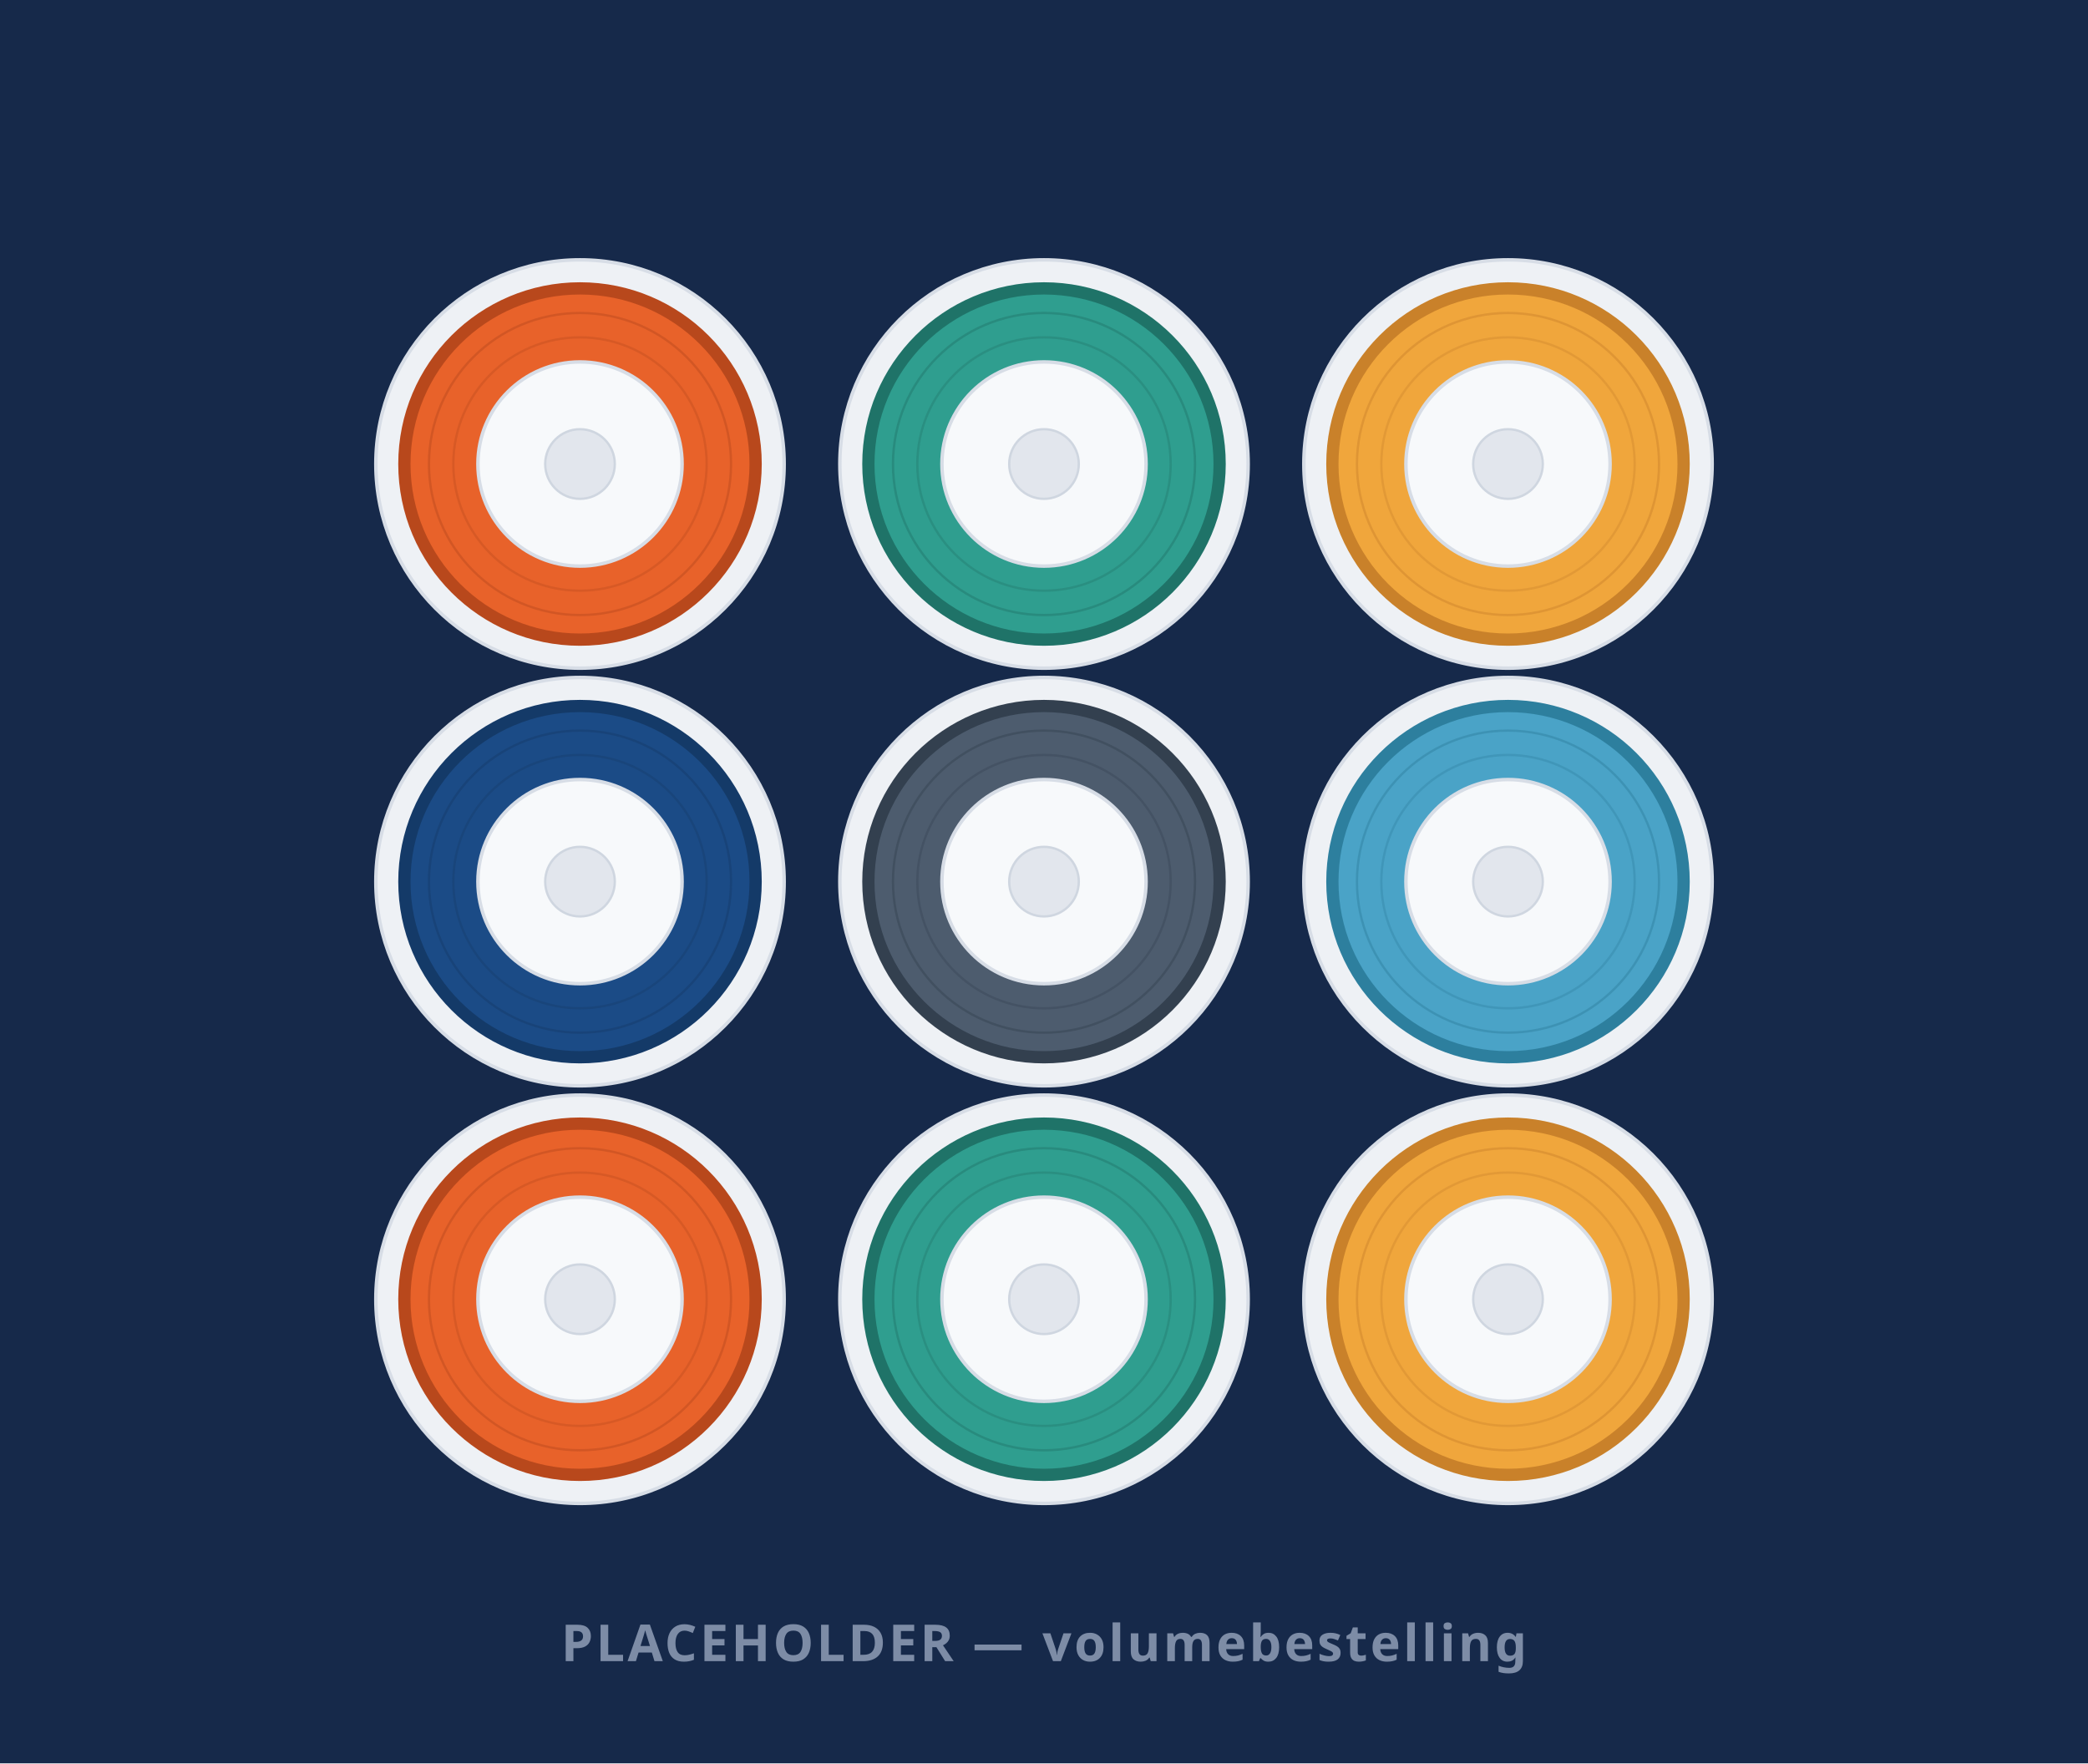
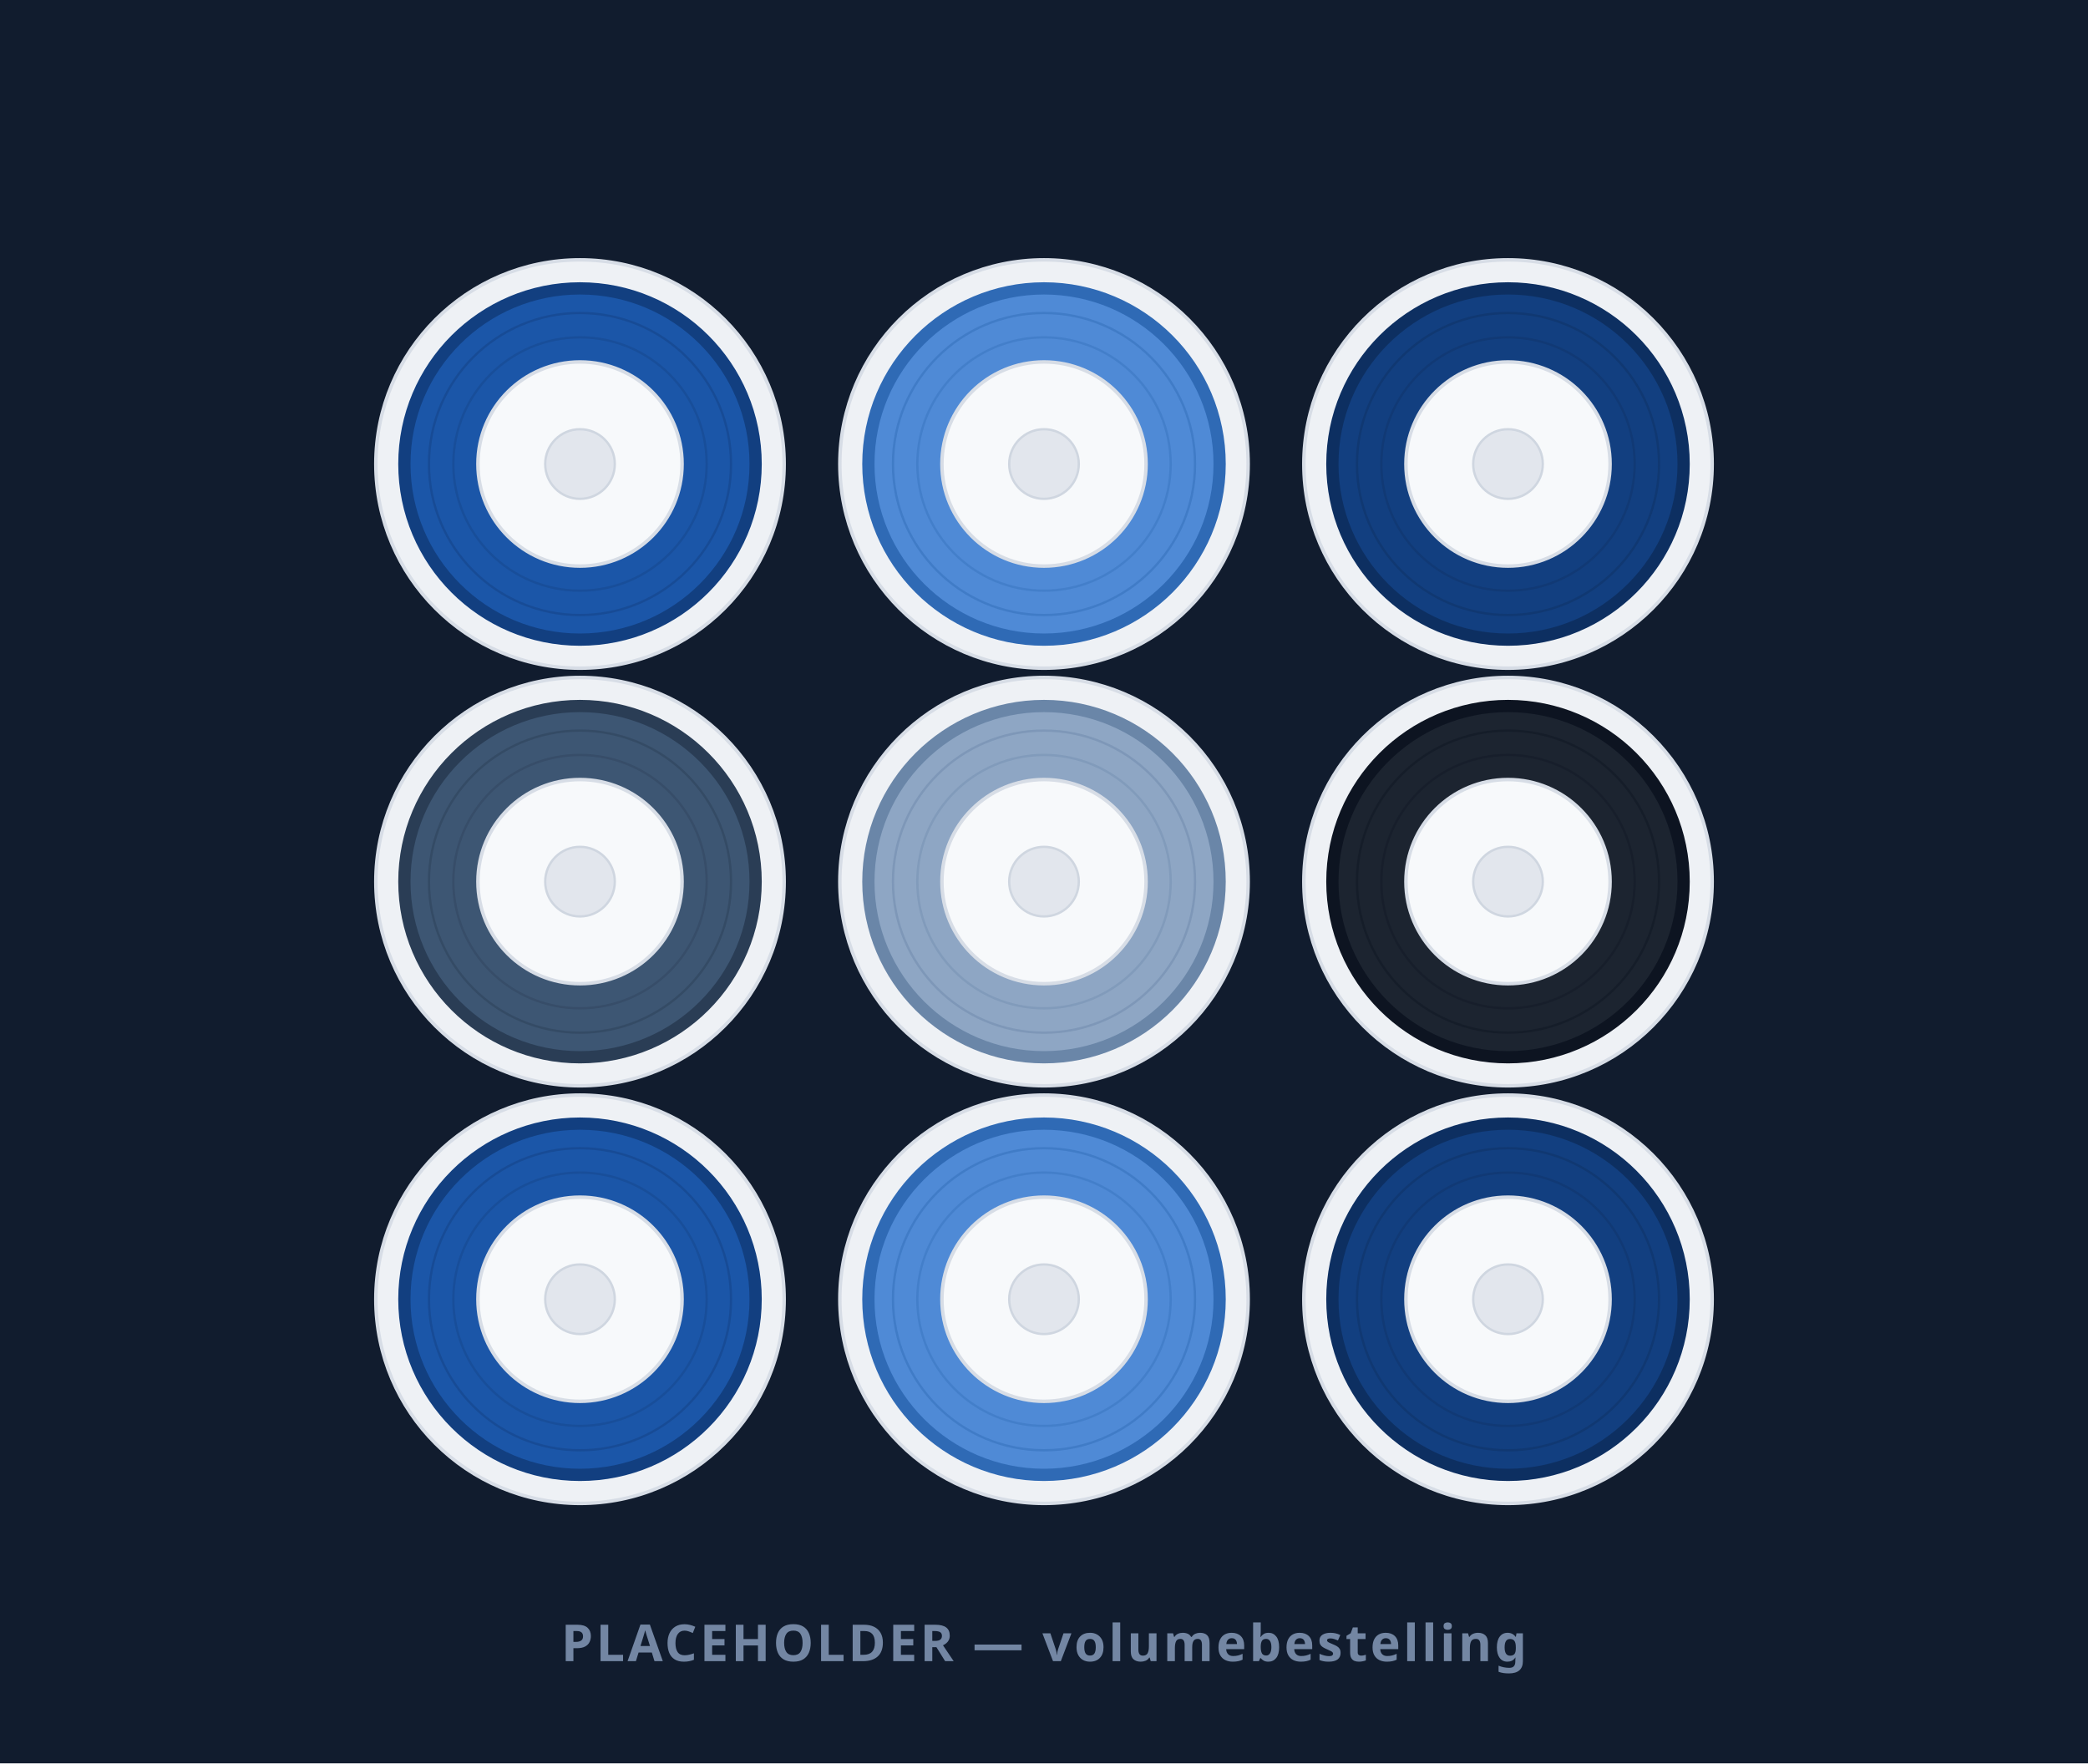
<svg xmlns="http://www.w3.org/2000/svg" viewBox="0 0 900 760" width="900" height="760" role="img" aria-label="Placeholder: meerdere filamentspoelen voor een volumebestelling">
-   <rect width="900" height="760" fill="#16294a" />
-   <rect width="900" height="760" fill="#16294a" />
-   <g transform="translate(250 200) rotate(0)">
+   <rect width="900" height="760" fill="#111c2e" />
+   <rect width="900" height="760" fill="#111c2e" />
+   <g transform="translate(250 200)">
    <circle r="88" fill="#eef1f5" />
    <circle r="88" fill="none" stroke="#d7dde6" stroke-width="1.5" />
-     <circle r="75.7" fill="#e8622a" />
-     <circle r="75.7" fill="none" stroke="#b8481c" stroke-width="5.28" />
-     <circle r="65.1" fill="none" stroke="#b8481c" stroke-width="1" opacity=".45" />
-     <circle r="54.6" fill="none" stroke="#b8481c" stroke-width="1" opacity=".35" />
+     <circle r="75.7" fill="#1b56a8" />
+     <circle r="75.7" fill="none" stroke="#123f80" stroke-width="5.28" />
+     <circle r="65.1" fill="none" stroke="#123f80" stroke-width="1" opacity=".45" />
+     <circle r="54.6" fill="none" stroke="#123f80" stroke-width="1" opacity=".35" />
    <circle r="44.0" fill="#f7f9fb" />
    <circle r="44.0" fill="none" stroke="#d7dde6" stroke-width="1.5" />
    <circle r="15.0" fill="#e2e6ed" />
    <circle r="15.0" fill="none" stroke="#cfd6e0" stroke-width="1" />
  </g>
-   <g transform="translate(450 200) rotate(0)">
+   <g transform="translate(450 200)">
    <circle r="88" fill="#eef1f5" />
    <circle r="88" fill="none" stroke="#d7dde6" stroke-width="1.5" />
-     <circle r="75.7" fill="#2f9e8f" />
-     <circle r="75.7" fill="none" stroke="#1f7368" stroke-width="5.28" />
-     <circle r="65.1" fill="none" stroke="#1f7368" stroke-width="1" opacity=".45" />
-     <circle r="54.6" fill="none" stroke="#1f7368" stroke-width="1" opacity=".35" />
+     <circle r="75.7" fill="#4f8ad6" />
+     <circle r="75.7" fill="none" stroke="#2f6ab5" stroke-width="5.28" />
+     <circle r="65.1" fill="none" stroke="#2f6ab5" stroke-width="1" opacity=".45" />
+     <circle r="54.6" fill="none" stroke="#2f6ab5" stroke-width="1" opacity=".35" />
    <circle r="44.0" fill="#f7f9fb" />
    <circle r="44.0" fill="none" stroke="#d7dde6" stroke-width="1.5" />
    <circle r="15.0" fill="#e2e6ed" />
    <circle r="15.0" fill="none" stroke="#cfd6e0" stroke-width="1" />
  </g>
-   <g transform="translate(650 200) rotate(0)">
+   <g transform="translate(650 200)">
    <circle r="88" fill="#eef1f5" />
    <circle r="88" fill="none" stroke="#d7dde6" stroke-width="1.5" />
-     <circle r="75.7" fill="#f0a63c" />
-     <circle r="75.7" fill="none" stroke="#c9812a" stroke-width="5.28" />
-     <circle r="65.1" fill="none" stroke="#c9812a" stroke-width="1" opacity=".45" />
-     <circle r="54.6" fill="none" stroke="#c9812a" stroke-width="1" opacity=".35" />
+     <circle r="75.7" fill="#123f80" />
+     <circle r="75.7" fill="none" stroke="#0d2f61" stroke-width="5.28" />
+     <circle r="65.1" fill="none" stroke="#0d2f61" stroke-width="1" opacity=".45" />
+     <circle r="54.6" fill="none" stroke="#0d2f61" stroke-width="1" opacity=".35" />
    <circle r="44.0" fill="#f7f9fb" />
    <circle r="44.0" fill="none" stroke="#d7dde6" stroke-width="1.5" />
    <circle r="15.0" fill="#e2e6ed" />
    <circle r="15.0" fill="none" stroke="#cfd6e0" stroke-width="1" />
  </g>
-   <g transform="translate(250 380) rotate(0)">
+   <g transform="translate(250 380)">
    <circle r="88" fill="#eef1f5" />
    <circle r="88" fill="none" stroke="#d7dde6" stroke-width="1.5" />
-     <circle r="75.7" fill="#1b4b86" />
-     <circle r="75.7" fill="none" stroke="#143a68" stroke-width="5.28" />
-     <circle r="65.1" fill="none" stroke="#143a68" stroke-width="1" opacity=".45" />
-     <circle r="54.6" fill="none" stroke="#143a68" stroke-width="1" opacity=".35" />
+     <circle r="75.7" fill="#3d5673" />
+     <circle r="75.7" fill="none" stroke="#2a3d55" stroke-width="5.28" />
+     <circle r="65.1" fill="none" stroke="#2a3d55" stroke-width="1" opacity=".45" />
+     <circle r="54.6" fill="none" stroke="#2a3d55" stroke-width="1" opacity=".35" />
    <circle r="44.0" fill="#f7f9fb" />
    <circle r="44.0" fill="none" stroke="#d7dde6" stroke-width="1.5" />
    <circle r="15.0" fill="#e2e6ed" />
    <circle r="15.0" fill="none" stroke="#cfd6e0" stroke-width="1" />
  </g>
-   <g transform="translate(450 380) rotate(0)">
+   <g transform="translate(450 380)">
    <circle r="88" fill="#eef1f5" />
    <circle r="88" fill="none" stroke="#d7dde6" stroke-width="1.5" />
-     <circle r="75.7" fill="#4d5c6e" />
-     <circle r="75.7" fill="none" stroke="#33404f" stroke-width="5.28" />
-     <circle r="65.1" fill="none" stroke="#33404f" stroke-width="1" opacity=".45" />
-     <circle r="54.6" fill="none" stroke="#33404f" stroke-width="1" opacity=".35" />
+     <circle r="75.7" fill="#8ea6c4" />
+     <circle r="75.7" fill="none" stroke="#6a86a8" stroke-width="5.28" />
+     <circle r="65.1" fill="none" stroke="#6a86a8" stroke-width="1" opacity=".45" />
+     <circle r="54.6" fill="none" stroke="#6a86a8" stroke-width="1" opacity=".35" />
    <circle r="44.0" fill="#f7f9fb" />
    <circle r="44.0" fill="none" stroke="#d7dde6" stroke-width="1.5" />
    <circle r="15.0" fill="#e2e6ed" />
    <circle r="15.0" fill="none" stroke="#cfd6e0" stroke-width="1" />
  </g>
-   <g transform="translate(650 380) rotate(0)">
+   <g transform="translate(650 380)">
    <circle r="88" fill="#eef1f5" />
    <circle r="88" fill="none" stroke="#d7dde6" stroke-width="1.5" />
-     <circle r="75.7" fill="#4aa3c7" />
-     <circle r="75.7" fill="none" stroke="#2d7f9e" stroke-width="5.28" />
-     <circle r="65.1" fill="none" stroke="#2d7f9e" stroke-width="1" opacity=".45" />
-     <circle r="54.6" fill="none" stroke="#2d7f9e" stroke-width="1" opacity=".35" />
+     <circle r="75.7" fill="#1c2430" />
+     <circle r="75.7" fill="none" stroke="#0d1421" stroke-width="5.28" />
+     <circle r="65.1" fill="none" stroke="#0d1421" stroke-width="1" opacity=".45" />
+     <circle r="54.6" fill="none" stroke="#0d1421" stroke-width="1" opacity=".35" />
    <circle r="44.0" fill="#f7f9fb" />
    <circle r="44.0" fill="none" stroke="#d7dde6" stroke-width="1.5" />
    <circle r="15.0" fill="#e2e6ed" />
    <circle r="15.0" fill="none" stroke="#cfd6e0" stroke-width="1" />
  </g>
-   <g transform="translate(250 560) rotate(0)">
+   <g transform="translate(250 560)">
    <circle r="88" fill="#eef1f5" />
    <circle r="88" fill="none" stroke="#d7dde6" stroke-width="1.5" />
-     <circle r="75.7" fill="#e8622a" />
-     <circle r="75.7" fill="none" stroke="#b8481c" stroke-width="5.28" />
-     <circle r="65.1" fill="none" stroke="#b8481c" stroke-width="1" opacity=".45" />
-     <circle r="54.6" fill="none" stroke="#b8481c" stroke-width="1" opacity=".35" />
+     <circle r="75.7" fill="#1b56a8" />
+     <circle r="75.7" fill="none" stroke="#123f80" stroke-width="5.28" />
+     <circle r="65.1" fill="none" stroke="#123f80" stroke-width="1" opacity=".45" />
+     <circle r="54.6" fill="none" stroke="#123f80" stroke-width="1" opacity=".35" />
    <circle r="44.0" fill="#f7f9fb" />
    <circle r="44.0" fill="none" stroke="#d7dde6" stroke-width="1.5" />
    <circle r="15.0" fill="#e2e6ed" />
    <circle r="15.0" fill="none" stroke="#cfd6e0" stroke-width="1" />
  </g>
-   <g transform="translate(450 560) rotate(0)">
+   <g transform="translate(450 560)">
    <circle r="88" fill="#eef1f5" />
    <circle r="88" fill="none" stroke="#d7dde6" stroke-width="1.5" />
-     <circle r="75.7" fill="#2f9e8f" />
-     <circle r="75.7" fill="none" stroke="#1f7368" stroke-width="5.28" />
-     <circle r="65.1" fill="none" stroke="#1f7368" stroke-width="1" opacity=".45" />
-     <circle r="54.6" fill="none" stroke="#1f7368" stroke-width="1" opacity=".35" />
+     <circle r="75.7" fill="#4f8ad6" />
+     <circle r="75.7" fill="none" stroke="#2f6ab5" stroke-width="5.28" />
+     <circle r="65.1" fill="none" stroke="#2f6ab5" stroke-width="1" opacity=".45" />
+     <circle r="54.6" fill="none" stroke="#2f6ab5" stroke-width="1" opacity=".35" />
    <circle r="44.0" fill="#f7f9fb" />
    <circle r="44.0" fill="none" stroke="#d7dde6" stroke-width="1.5" />
    <circle r="15.0" fill="#e2e6ed" />
    <circle r="15.0" fill="none" stroke="#cfd6e0" stroke-width="1" />
  </g>
-   <g transform="translate(650 560) rotate(0)">
+   <g transform="translate(650 560)">
    <circle r="88" fill="#eef1f5" />
    <circle r="88" fill="none" stroke="#d7dde6" stroke-width="1.5" />
-     <circle r="75.7" fill="#f0a63c" />
-     <circle r="75.7" fill="none" stroke="#c9812a" stroke-width="5.28" />
-     <circle r="65.1" fill="none" stroke="#c9812a" stroke-width="1" opacity=".45" />
-     <circle r="54.6" fill="none" stroke="#c9812a" stroke-width="1" opacity=".35" />
+     <circle r="75.7" fill="#123f80" />
+     <circle r="75.7" fill="none" stroke="#0d2f61" stroke-width="5.28" />
+     <circle r="65.1" fill="none" stroke="#0d2f61" stroke-width="1" opacity=".45" />
+     <circle r="54.6" fill="none" stroke="#0d2f61" stroke-width="1" opacity=".35" />
    <circle r="44.0" fill="#f7f9fb" />
    <circle r="44.0" fill="none" stroke="#d7dde6" stroke-width="1.5" />
    <circle r="15.0" fill="#e2e6ed" />
    <circle r="15.0" fill="none" stroke="#cfd6e0" stroke-width="1" />
  </g>
-   <text x="450" y="716" text-anchor="middle" font-family="system-ui, sans-serif" font-size="22" font-weight="600" fill="#7d8ca6" letter-spacing="1.2">PLACEHOLDER — volumebestelling</text>
+   <text x="450" y="716" text-anchor="middle" font-family="system-ui, sans-serif" font-size="22" font-weight="600" fill="#7386a3" letter-spacing="1.2">PLACEHOLDER — volumebestelling</text>
</svg>
